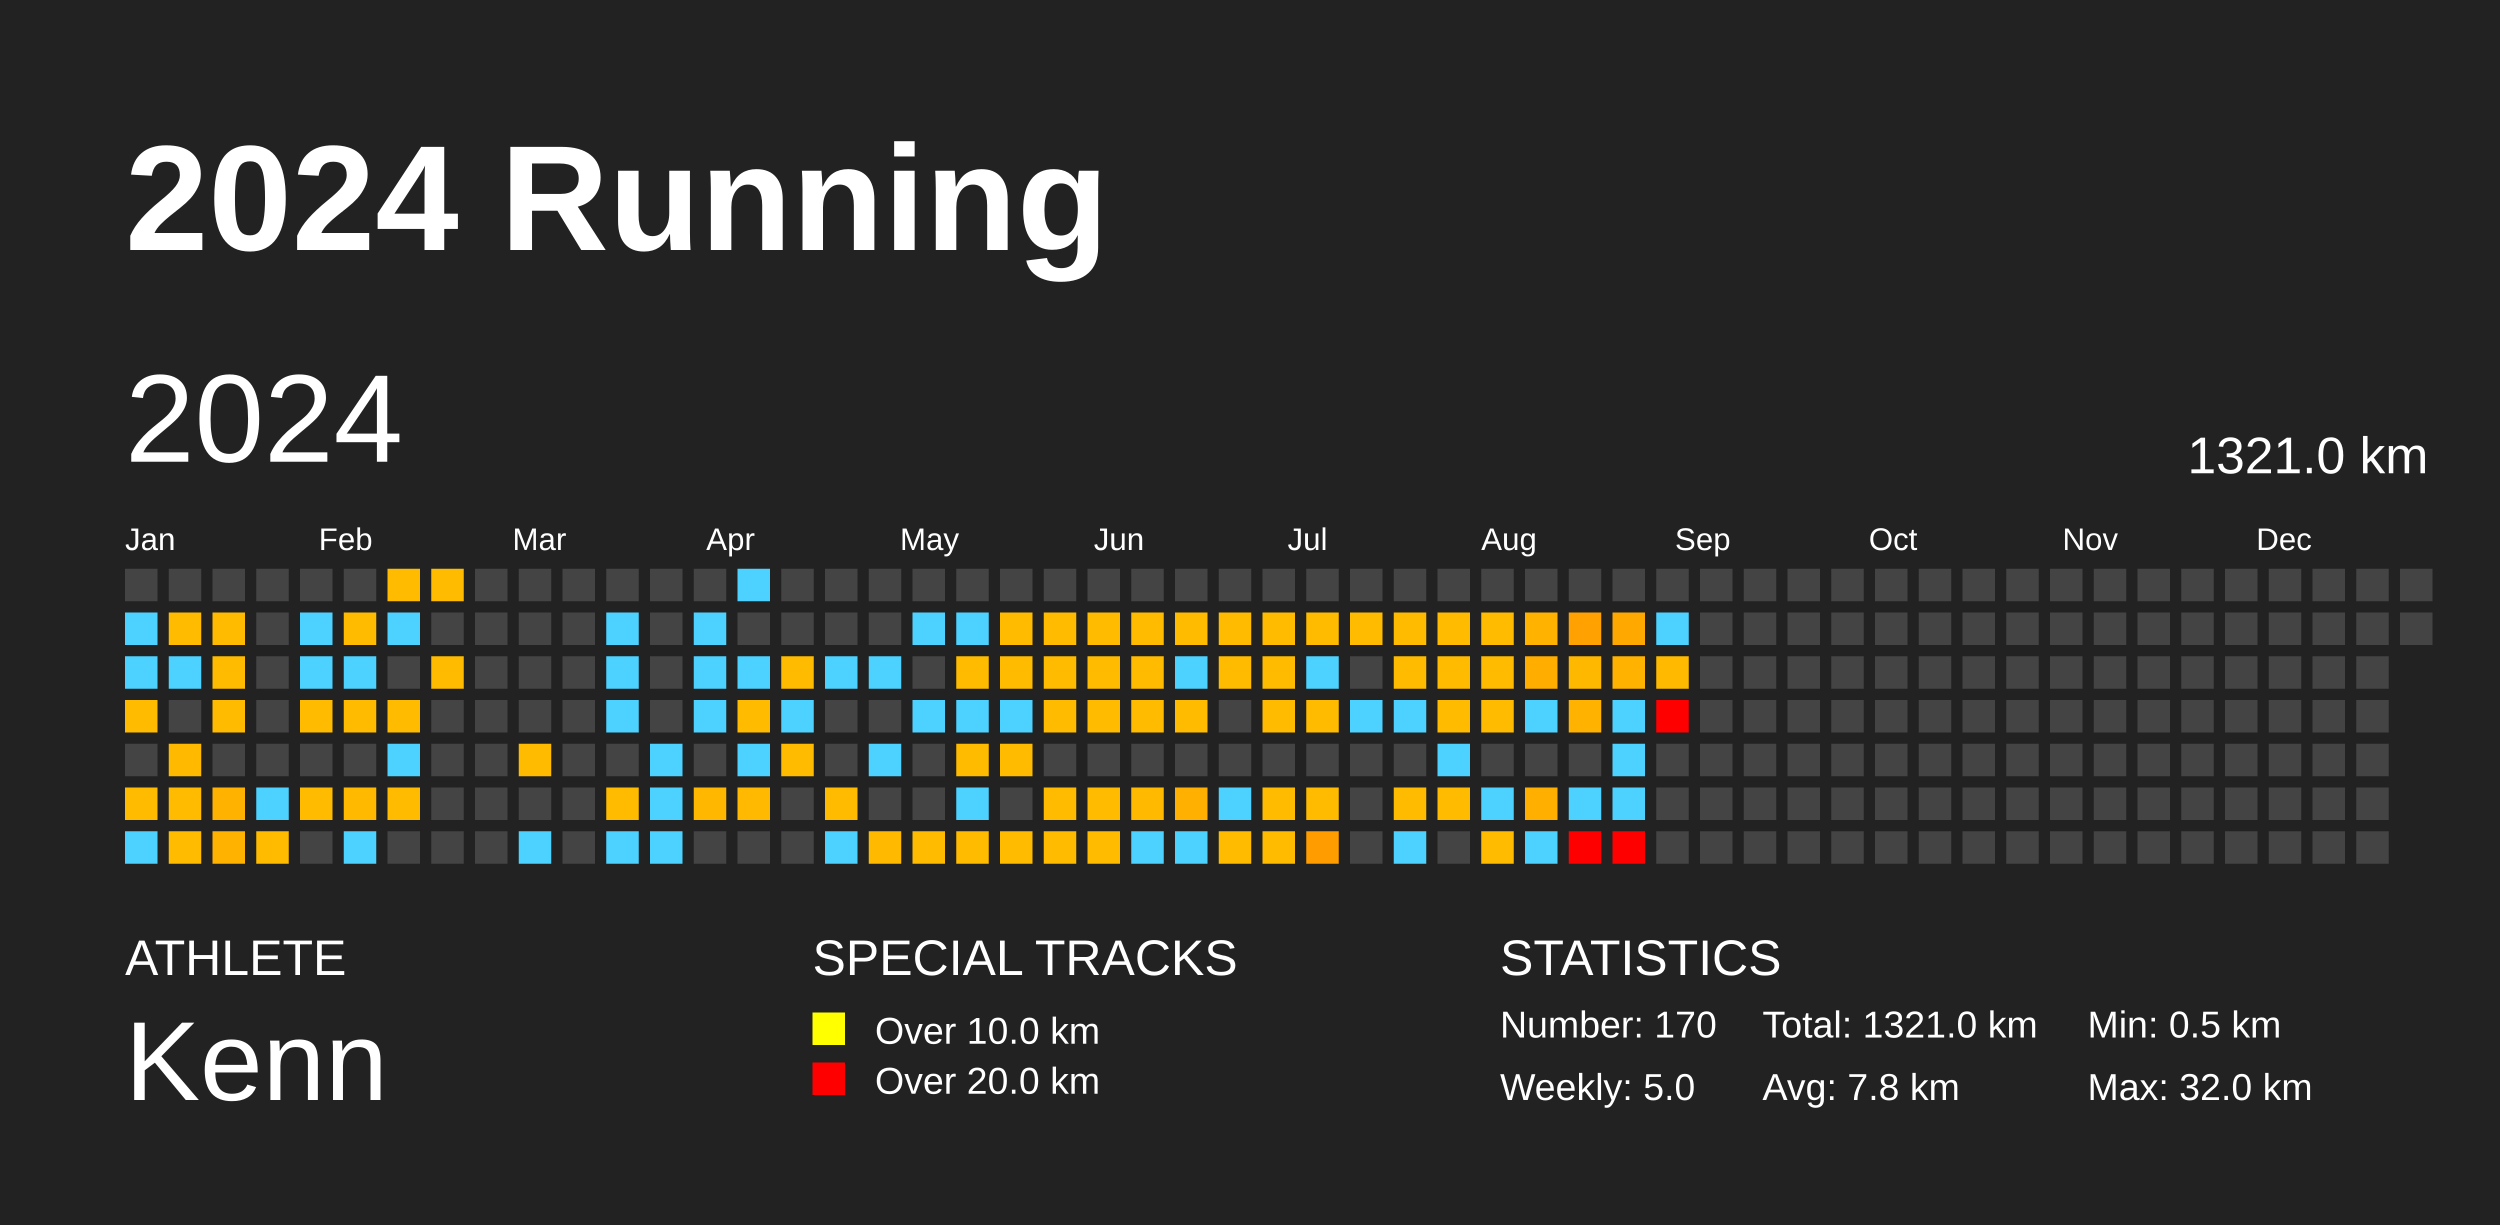
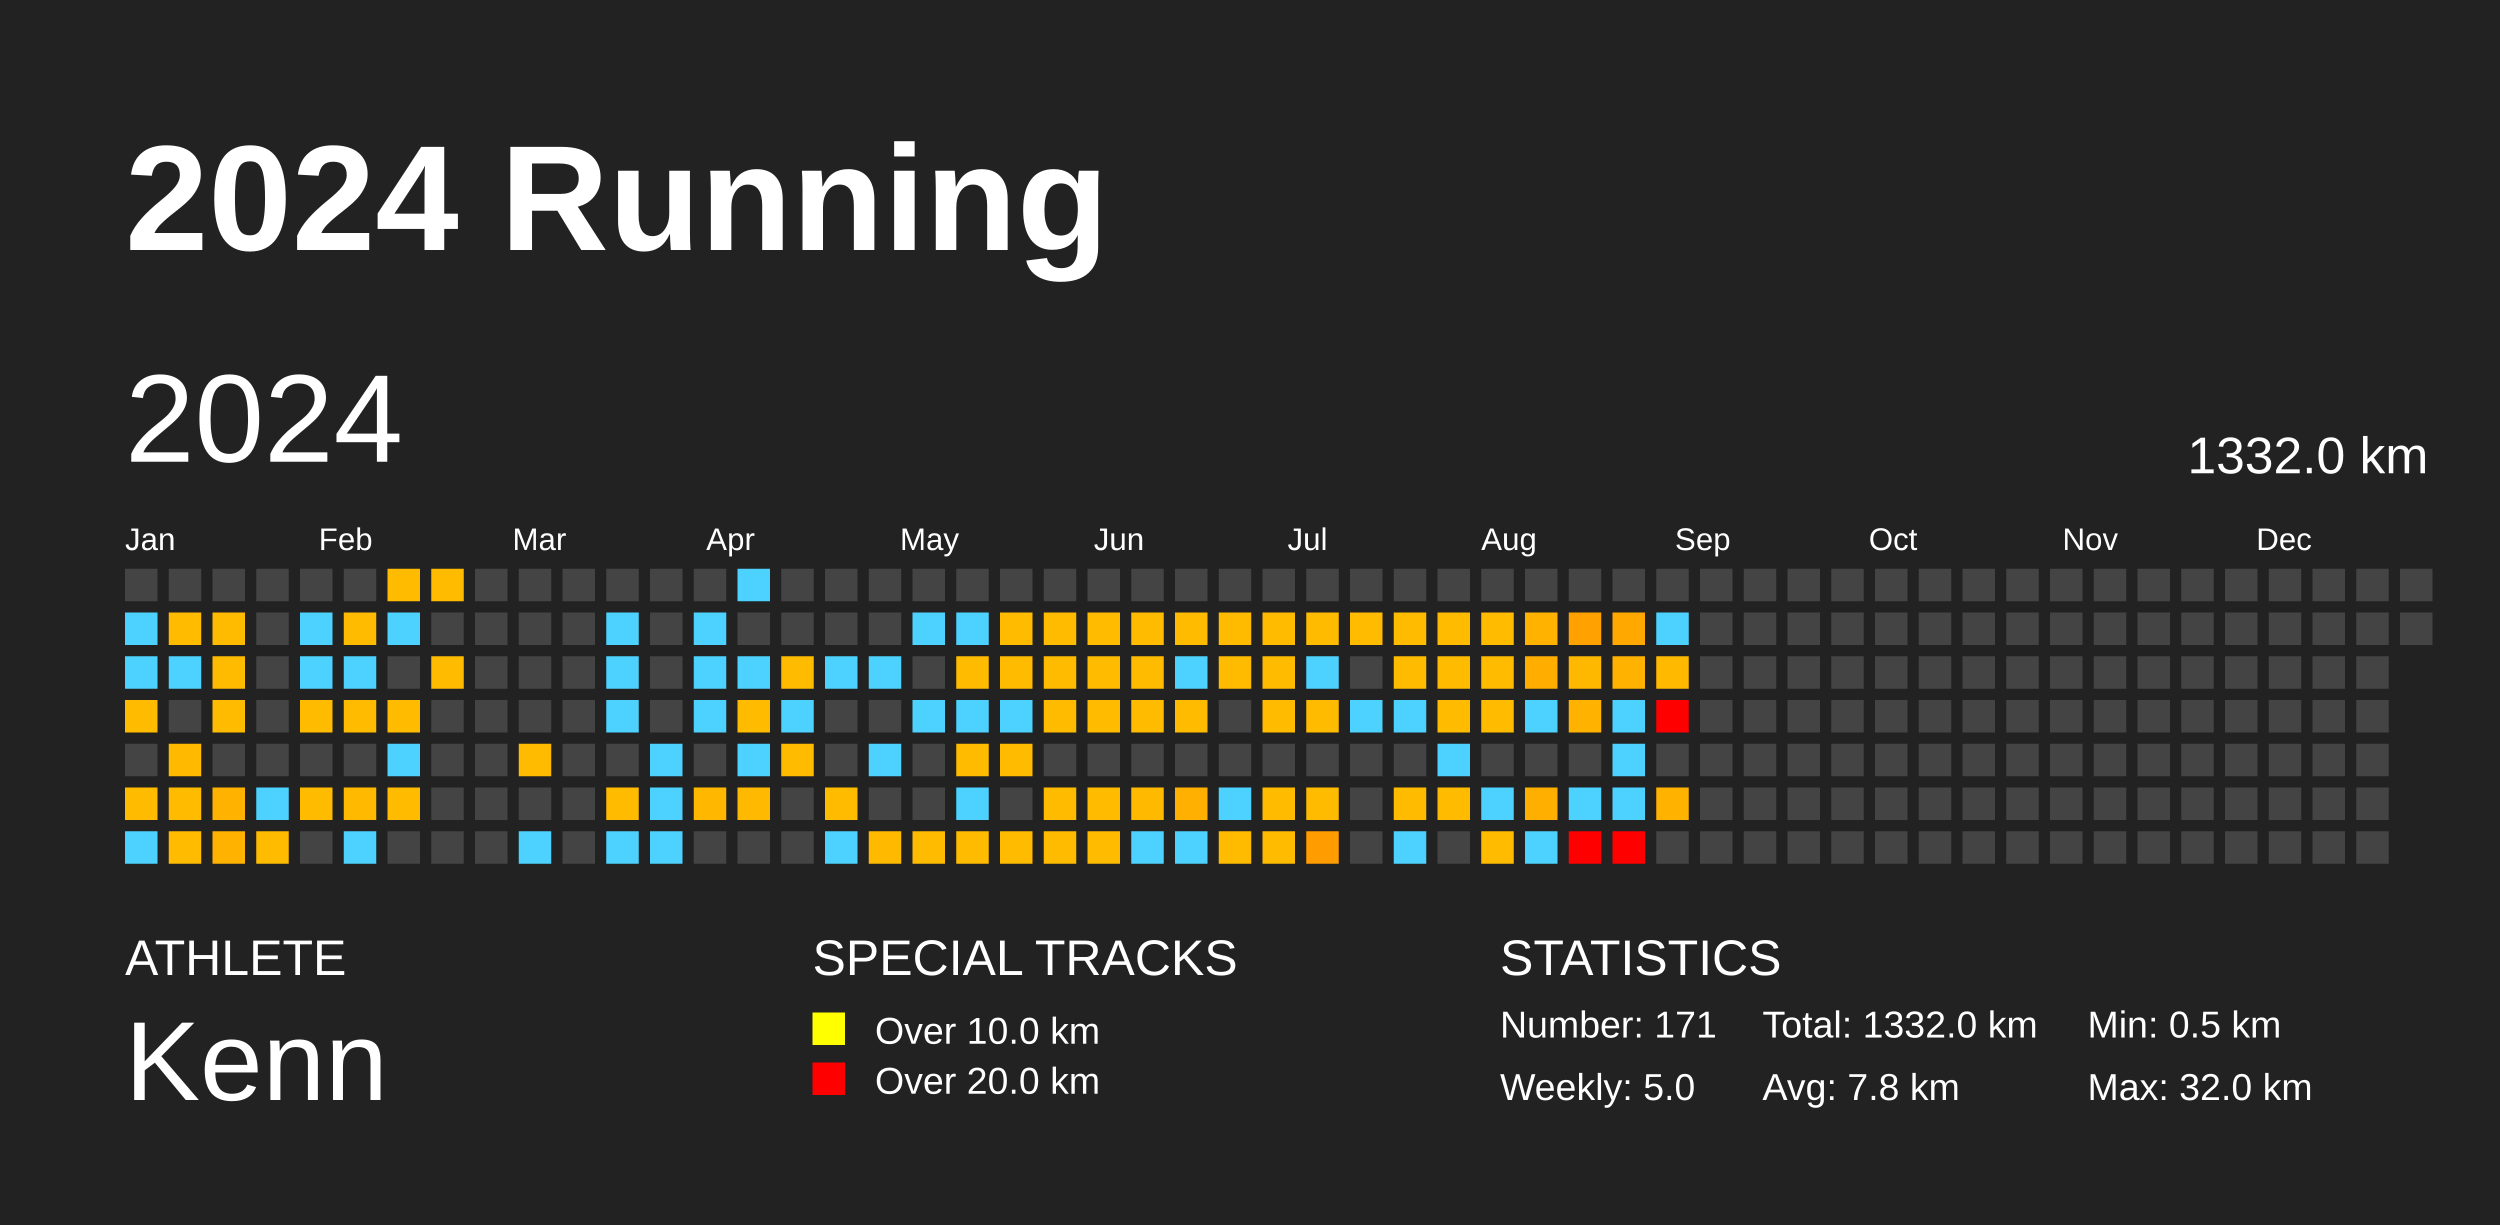
<svg xmlns="http://www.w3.org/2000/svg" baseProfile="full" height="98mm" version="1.1" viewBox="0,0,200,98" width="200mm">
  <defs />
  <rect fill="#222222" height="98" width="200" x="0" y="0" />
  <text fill="#FFFFFF" style="font-size:12px; font-family:Arial; font-weight:bold;" x="10" y="20">2024 Running</text>
  <text fill="#FFFFFF" style="font-size:4px; font-family:Arial" x="10" y="78">ATHLETE</text>
  <text fill="#FFFFFF" style="font-size:9px; font-family:Arial" x="10" y="88">Kenn</text>
  <text fill="#FFFFFF" style="font-size:4px; font-family:Arial" x="65" y="78">SPECIAL TRACKS</text>
  <rect fill="yellow" height="2.6" width="2.6" x="65" y="81" />
  <text fill="#FFFFFF" style="font-size:3px; font-family:Arial" x="70" y="83.5">Over 10.0 km</text>
  <rect fill="red" height="2.6" width="2.6" x="65" y="85" />
  <text fill="#FFFFFF" style="font-size:3px; font-family:Arial" x="70" y="87.5">Over 20.0 km</text>
  <text fill="#FFFFFF" style="font-size:4px; font-family:Arial" x="120" y="78">STATISTICS</text>
-   <text fill="#FFFFFF" style="font-size:3px; font-family:Arial" x="120" y="83">Number: 170</text>
+   <text fill="#FFFFFF" style="font-size:3px; font-family:Arial" x="120" y="83">Number: 171</text>
  <text fill="#FFFFFF" style="font-size:3px; font-family:Arial" x="120" y="88">Weekly: 5.0</text>
-   <text fill="#FFFFFF" style="font-size:3px; font-family:Arial" x="141" y="83">Total: 1321.0 km</text>
+   <text fill="#FFFFFF" style="font-size:3px; font-family:Arial" x="141" y="83">Total: 1332.0 km</text>
  <text fill="#FFFFFF" style="font-size:3px; font-family:Arial" x="141" y="88">Avg: 7.8 km</text>
  <text fill="#FFFFFF" style="font-size:3px; font-family:Arial" x="167" y="83">Min: 0.5 km</text>
  <text fill="#FFFFFF" style="font-size:3px; font-family:Arial" x="167" y="88">Max: 32.0 km</text>
  <text dominant-baseline="hanging" fill="#FFFFFF" style="font-size:10.0px; font-family:Arial;" x="10" y="30">2024</text>
-   <text dominant-baseline="hanging" fill="#FFFFFF" style="font-size:4.125px; font-family:Arial;" x="175" y="35">1321.0 km</text>
+   <text dominant-baseline="hanging" fill="#FFFFFF" style="font-size:4.125px; font-family:Arial;" x="175" y="35">1332.0 km</text>
  <text fill="#FFFFFF" style="font-size:2.5px; font-family:Arial" x="10.0" y="44">Jan</text>
  <text fill="#FFFFFF" style="font-size:2.5px; font-family:Arial" x="25.5" y="44">Feb</text>
  <text fill="#FFFFFF" style="font-size:2.5px; font-family:Arial" x="41.0" y="44">Mar</text>
  <text fill="#FFFFFF" style="font-size:2.5px; font-family:Arial" x="56.5" y="44">Apr</text>
  <text fill="#FFFFFF" style="font-size:2.5px; font-family:Arial" x="72.0" y="44">May</text>
  <text fill="#FFFFFF" style="font-size:2.5px; font-family:Arial" x="87.5" y="44">Jun</text>
  <text fill="#FFFFFF" style="font-size:2.5px; font-family:Arial" x="103.0" y="44">Jul</text>
  <text fill="#FFFFFF" style="font-size:2.5px; font-family:Arial" x="118.5" y="44">Aug</text>
  <text fill="#FFFFFF" style="font-size:2.5px; font-family:Arial" x="134.0" y="44">Sep</text>
  <text fill="#FFFFFF" style="font-size:2.5px; font-family:Arial" x="149.5" y="44">Oct</text>
  <text fill="#FFFFFF" style="font-size:2.5px; font-family:Arial" x="165.0" y="44">Nov</text>
  <text fill="#FFFFFF" style="font-size:2.5px; font-family:Arial" x="180.5" y="44">Dec</text>
  <rect fill="#444444" height="2.6" width="2.6" x="10.0" y="45.5" />
  <rect fill="#4dd2ff" height="2.6" width="2.6" x="10.0" y="49.0" />
  <rect fill="#4dd2ff" height="2.6" width="2.6" x="10.0" y="52.5" />
  <rect fill="#ffbb00" height="2.6" width="2.6" x="10.0" y="56.0" />
  <rect fill="#444444" height="2.6" width="2.6" x="10.0" y="59.5" />
  <rect fill="#ffbb00" height="2.6" width="2.6" x="10.0" y="63.0" />
  <rect fill="#4dd2ff" height="2.6" width="2.6" x="10.0" y="66.5" />
  <rect fill="#444444" height="2.6" width="2.6" x="13.5" y="45.5" />
  <rect fill="#ffbb00" height="2.6" width="2.6" x="13.5" y="49.0" />
  <rect fill="#4dd2ff" height="2.6" width="2.6" x="13.5" y="52.5" />
  <rect fill="#444444" height="2.6" width="2.6" x="13.5" y="56.0" />
  <rect fill="#ffba00" height="2.6" width="2.6" x="13.5" y="59.5" />
  <rect fill="#ffbb00" height="2.6" width="2.6" x="13.5" y="63.0" />
  <rect fill="#ffbb00" height="2.6" width="2.6" x="13.5" y="66.5" />
  <rect fill="#444444" height="2.6" width="2.6" x="17.0" y="45.5" />
  <rect fill="#ffbb00" height="2.6" width="2.6" x="17.0" y="49.0" />
  <rect fill="#ffbb00" height="2.6" width="2.6" x="17.0" y="52.5" />
  <rect fill="#ffbb00" height="2.6" width="2.6" x="17.0" y="56.0" />
  <rect fill="#444444" height="2.6" width="2.6" x="17.0" y="59.5" />
  <rect fill="#ffb200" height="2.6" width="2.6" x="17.0" y="63.0" />
  <rect fill="#ffb200" height="2.6" width="2.6" x="17.0" y="66.5" />
  <rect fill="#444444" height="2.6" width="2.6" x="20.5" y="45.5" />
  <rect fill="#444444" height="2.6" width="2.6" x="20.5" y="49.0" />
  <rect fill="#444444" height="2.6" width="2.6" x="20.5" y="52.5" />
  <rect fill="#444444" height="2.6" width="2.6" x="20.5" y="56.0" />
  <rect fill="#444444" height="2.6" width="2.6" x="20.5" y="59.5" />
  <rect fill="#4dd2ff" height="2.6" width="2.6" x="20.5" y="63.0" />
  <rect fill="#ffbb00" height="2.6" width="2.6" x="20.5" y="66.5" />
  <rect fill="#444444" height="2.6" width="2.6" x="24.0" y="45.5" />
  <rect fill="#4dd2ff" height="2.6" width="2.6" x="24.0" y="49.0" />
  <rect fill="#4dd2ff" height="2.6" width="2.6" x="24.0" y="52.5" />
  <rect fill="#ffbb00" height="2.6" width="2.6" x="24.0" y="56.0" />
  <rect fill="#444444" height="2.6" width="2.6" x="24.0" y="59.5" />
  <rect fill="#ffbb00" height="2.6" width="2.6" x="24.0" y="63.0" />
  <rect fill="#444444" height="2.6" width="2.6" x="24.0" y="66.5" />
  <rect fill="#444444" height="2.6" width="2.6" x="27.5" y="45.5" />
  <rect fill="#ffbb00" height="2.6" width="2.6" x="27.5" y="49.0" />
  <rect fill="#4dd2ff" height="2.6" width="2.6" x="27.5" y="52.5" />
  <rect fill="#ffbb00" height="2.6" width="2.6" x="27.5" y="56.0" />
  <rect fill="#444444" height="2.6" width="2.6" x="27.5" y="59.5" />
  <rect fill="#ffba00" height="2.6" width="2.6" x="27.5" y="63.0" />
  <rect fill="#4dd2ff" height="2.6" width="2.6" x="27.5" y="66.5" />
  <rect fill="#ffbb00" height="2.6" width="2.6" x="31.0" y="45.5" />
  <rect fill="#4dd2ff" height="2.6" width="2.6" x="31.0" y="49.0" />
  <rect fill="#444444" height="2.6" width="2.6" x="31.0" y="52.5" />
  <rect fill="#ffbb00" height="2.6" width="2.6" x="31.0" y="56.0" />
  <rect fill="#4dd2ff" height="2.6" width="2.6" x="31.0" y="59.5" />
  <rect fill="#ffbb00" height="2.6" width="2.6" x="31.0" y="63.0" />
  <rect fill="#444444" height="2.6" width="2.6" x="31.0" y="66.5" />
  <rect fill="#ffbb00" height="2.6" width="2.6" x="34.5" y="45.5" />
  <rect fill="#444444" height="2.6" width="2.6" x="34.5" y="49.0" />
  <rect fill="#ffbb00" height="2.6" width="2.6" x="34.5" y="52.5" />
  <rect fill="#444444" height="2.6" width="2.6" x="34.5" y="56.0" />
  <rect fill="#444444" height="2.6" width="2.6" x="34.5" y="59.5" />
  <rect fill="#444444" height="2.6" width="2.6" x="34.5" y="63.0" />
  <rect fill="#444444" height="2.6" width="2.6" x="34.5" y="66.5" />
  <rect fill="#444444" height="2.6" width="2.6" x="38.0" y="45.5" />
  <rect fill="#444444" height="2.6" width="2.6" x="38.0" y="49.0" />
  <rect fill="#444444" height="2.6" width="2.6" x="38.0" y="52.5" />
  <rect fill="#444444" height="2.6" width="2.6" x="38.0" y="56.0" />
  <rect fill="#444444" height="2.6" width="2.6" x="38.0" y="59.5" />
  <rect fill="#444444" height="2.6" width="2.6" x="38.0" y="63.0" />
  <rect fill="#444444" height="2.6" width="2.6" x="38.0" y="66.5" />
  <rect fill="#444444" height="2.6" width="2.6" x="41.5" y="45.5" />
  <rect fill="#444444" height="2.6" width="2.6" x="41.5" y="49.0" />
  <rect fill="#444444" height="2.6" width="2.6" x="41.5" y="52.5" />
  <rect fill="#444444" height="2.6" width="2.6" x="41.5" y="56.0" />
  <rect fill="#ffbb00" height="2.6" width="2.6" x="41.5" y="59.5" />
  <rect fill="#444444" height="2.6" width="2.6" x="41.5" y="63.0" />
  <rect fill="#4dd2ff" height="2.6" width="2.6" x="41.5" y="66.5" />
  <rect fill="#444444" height="2.6" width="2.6" x="45.0" y="45.5" />
  <rect fill="#444444" height="2.6" width="2.6" x="45.0" y="49.0" />
  <rect fill="#444444" height="2.6" width="2.6" x="45.0" y="52.5" />
  <rect fill="#444444" height="2.6" width="2.6" x="45.0" y="56.0" />
  <rect fill="#444444" height="2.6" width="2.6" x="45.0" y="59.5" />
  <rect fill="#444444" height="2.6" width="2.6" x="45.0" y="63.0" />
  <rect fill="#444444" height="2.6" width="2.6" x="45.0" y="66.5" />
  <rect fill="#444444" height="2.6" width="2.6" x="48.5" y="45.5" />
  <rect fill="#4dd2ff" height="2.6" width="2.6" x="48.5" y="49.0" />
  <rect fill="#4dd2ff" height="2.6" width="2.6" x="48.5" y="52.5" />
  <rect fill="#4dd2ff" height="2.6" width="2.6" x="48.5" y="56.0" />
  <rect fill="#444444" height="2.6" width="2.6" x="48.5" y="59.5" />
  <rect fill="#ffbb00" height="2.6" width="2.6" x="48.5" y="63.0" />
  <rect fill="#4dd2ff" height="2.6" width="2.6" x="48.5" y="66.5" />
  <rect fill="#444444" height="2.6" width="2.6" x="52.0" y="45.5" />
  <rect fill="#444444" height="2.6" width="2.6" x="52.0" y="49.0" />
  <rect fill="#444444" height="2.6" width="2.6" x="52.0" y="52.5" />
  <rect fill="#444444" height="2.6" width="2.6" x="52.0" y="56.0" />
  <rect fill="#4dd2ff" height="2.6" width="2.6" x="52.0" y="59.5" />
  <rect fill="#4dd2ff" height="2.6" width="2.6" x="52.0" y="63.0" />
  <rect fill="#4dd2ff" height="2.6" width="2.6" x="52.0" y="66.5" />
  <rect fill="#444444" height="2.6" width="2.6" x="55.5" y="45.5" />
  <rect fill="#4dd2ff" height="2.6" width="2.6" x="55.5" y="49.0" />
  <rect fill="#4dd2ff" height="2.6" width="2.6" x="55.5" y="52.5" />
  <rect fill="#4dd2ff" height="2.6" width="2.6" x="55.5" y="56.0" />
  <rect fill="#444444" height="2.6" width="2.6" x="55.5" y="59.5" />
  <rect fill="#ffb700" height="2.6" width="2.6" x="55.5" y="63.0" />
  <rect fill="#444444" height="2.6" width="2.6" x="55.5" y="66.5" />
  <rect fill="#4dd2ff" height="2.6" width="2.6" x="59.0" y="45.5" />
  <rect fill="#444444" height="2.6" width="2.6" x="59.0" y="49.0" />
  <rect fill="#4dd2ff" height="2.6" width="2.6" x="59.0" y="52.5" />
  <rect fill="#ffbb00" height="2.6" width="2.6" x="59.0" y="56.0" />
  <rect fill="#4dd2ff" height="2.6" width="2.6" x="59.0" y="59.5" />
  <rect fill="#ffb900" height="2.6" width="2.6" x="59.0" y="63.0" />
  <rect fill="#444444" height="2.6" width="2.6" x="59.0" y="66.5" />
  <rect fill="#444444" height="2.6" width="2.6" x="62.5" y="45.5" />
  <rect fill="#444444" height="2.6" width="2.6" x="62.5" y="49.0" />
  <rect fill="#ffbb00" height="2.6" width="2.6" x="62.5" y="52.5" />
  <rect fill="#4dd2ff" height="2.6" width="2.6" x="62.5" y="56.0" />
  <rect fill="#ffbb00" height="2.6" width="2.6" x="62.5" y="59.5" />
  <rect fill="#444444" height="2.6" width="2.6" x="62.5" y="63.0" />
  <rect fill="#444444" height="2.6" width="2.6" x="62.5" y="66.5" />
  <rect fill="#444444" height="2.6" width="2.6" x="66.0" y="45.5" />
  <rect fill="#444444" height="2.6" width="2.6" x="66.0" y="49.0" />
  <rect fill="#4dd2ff" height="2.6" width="2.6" x="66.0" y="52.5" />
  <rect fill="#444444" height="2.6" width="2.6" x="66.0" y="56.0" />
  <rect fill="#444444" height="2.6" width="2.6" x="66.0" y="59.5" />
  <rect fill="#ffbb00" height="2.6" width="2.6" x="66.0" y="63.0" />
  <rect fill="#4dd2ff" height="2.6" width="2.6" x="66.0" y="66.5" />
  <rect fill="#444444" height="2.6" width="2.6" x="69.5" y="45.5" />
  <rect fill="#444444" height="2.6" width="2.6" x="69.5" y="49.0" />
  <rect fill="#4dd2ff" height="2.6" width="2.6" x="69.5" y="52.5" />
  <rect fill="#444444" height="2.6" width="2.6" x="69.5" y="56.0" />
  <rect fill="#4dd2ff" height="2.6" width="2.6" x="69.5" y="59.5" />
  <rect fill="#444444" height="2.6" width="2.6" x="69.5" y="63.0" />
  <rect fill="#ffba00" height="2.6" width="2.6" x="69.5" y="66.5" />
  <rect fill="#444444" height="2.6" width="2.6" x="73.0" y="45.5" />
  <rect fill="#4dd2ff" height="2.6" width="2.6" x="73.0" y="49.0" />
  <rect fill="#444444" height="2.6" width="2.6" x="73.0" y="52.5" />
  <rect fill="#4dd2ff" height="2.6" width="2.6" x="73.0" y="56.0" />
  <rect fill="#444444" height="2.6" width="2.6" x="73.0" y="59.5" />
  <rect fill="#444444" height="2.6" width="2.6" x="73.0" y="63.0" />
  <rect fill="#ffbb00" height="2.6" width="2.6" x="73.0" y="66.5" />
  <rect fill="#444444" height="2.6" width="2.6" x="76.5" y="45.5" />
  <rect fill="#4dd2ff" height="2.6" width="2.6" x="76.5" y="49.0" />
  <rect fill="#ffbb00" height="2.6" width="2.6" x="76.5" y="52.5" />
  <rect fill="#4dd2ff" height="2.6" width="2.6" x="76.5" y="56.0" />
  <rect fill="#ffbb00" height="2.6" width="2.6" x="76.5" y="59.5" />
  <rect fill="#4dd2ff" height="2.6" width="2.6" x="76.5" y="63.0" />
  <rect fill="#ffbb00" height="2.6" width="2.6" x="76.5" y="66.5" />
  <rect fill="#444444" height="2.6" width="2.6" x="80.0" y="45.5" />
  <rect fill="#ffbb00" height="2.6" width="2.6" x="80.0" y="49.0" />
  <rect fill="#ffbb00" height="2.6" width="2.6" x="80.0" y="52.5" />
  <rect fill="#4dd2ff" height="2.6" width="2.6" x="80.0" y="56.0" />
  <rect fill="#ffbb00" height="2.6" width="2.6" x="80.0" y="59.5" />
  <rect fill="#444444" height="2.6" width="2.6" x="80.0" y="63.0" />
  <rect fill="#ffbb00" height="2.6" width="2.6" x="80.0" y="66.5" />
  <rect fill="#444444" height="2.6" width="2.6" x="83.5" y="45.5" />
  <rect fill="#ffbb00" height="2.6" width="2.6" x="83.5" y="49.0" />
  <rect fill="#ffbb00" height="2.6" width="2.6" x="83.5" y="52.5" />
  <rect fill="#ffbb00" height="2.6" width="2.6" x="83.5" y="56.0" />
  <rect fill="#444444" height="2.6" width="2.6" x="83.5" y="59.5" />
  <rect fill="#ffbb00" height="2.6" width="2.6" x="83.5" y="63.0" />
  <rect fill="#ffbb00" height="2.6" width="2.6" x="83.5" y="66.5" />
  <rect fill="#444444" height="2.6" width="2.6" x="87.0" y="45.5" />
  <rect fill="#ffbb00" height="2.6" width="2.6" x="87.0" y="49.0" />
  <rect fill="#ffbb00" height="2.6" width="2.6" x="87.0" y="52.5" />
  <rect fill="#ffbb00" height="2.6" width="2.6" x="87.0" y="56.0" />
  <rect fill="#444444" height="2.6" width="2.6" x="87.0" y="59.5" />
  <rect fill="#ffbb00" height="2.6" width="2.6" x="87.0" y="63.0" />
  <rect fill="#ffbb00" height="2.6" width="2.6" x="87.0" y="66.5" />
  <rect fill="#444444" height="2.6" width="2.6" x="90.5" y="45.5" />
  <rect fill="#ffbb00" height="2.6" width="2.6" x="90.5" y="49.0" />
  <rect fill="#ffbb00" height="2.6" width="2.6" x="90.5" y="52.5" />
  <rect fill="#ffbb00" height="2.6" width="2.6" x="90.5" y="56.0" />
  <rect fill="#444444" height="2.6" width="2.6" x="90.5" y="59.5" />
  <rect fill="#ffba00" height="2.6" width="2.6" x="90.5" y="63.0" />
  <rect fill="#4dd2ff" height="2.6" width="2.6" x="90.5" y="66.5" />
  <rect fill="#444444" height="2.6" width="2.6" x="94.0" y="45.5" />
  <rect fill="#ffbb00" height="2.6" width="2.6" x="94.0" y="49.0" />
  <rect fill="#4dd2ff" height="2.6" width="2.6" x="94.0" y="52.5" />
  <rect fill="#ffbb00" height="2.6" width="2.6" x="94.0" y="56.0" />
  <rect fill="#444444" height="2.6" width="2.6" x="94.0" y="59.5" />
  <rect fill="#ffb000" height="2.6" width="2.6" x="94.0" y="63.0" />
  <rect fill="#4dd2ff" height="2.6" width="2.6" x="94.0" y="66.5" />
  <rect fill="#444444" height="2.6" width="2.6" x="97.5" y="45.5" />
  <rect fill="#ffbb00" height="2.6" width="2.6" x="97.5" y="49.0" />
  <rect fill="#ffbb00" height="2.6" width="2.6" x="97.5" y="52.5" />
  <rect fill="#444444" height="2.6" width="2.6" x="97.5" y="56.0" />
  <rect fill="#444444" height="2.6" width="2.6" x="97.5" y="59.5" />
  <rect fill="#4dd2ff" height="2.6" width="2.6" x="97.5" y="63.0" />
  <rect fill="#ffbb00" height="2.6" width="2.6" x="97.5" y="66.5" />
  <rect fill="#444444" height="2.6" width="2.6" x="101.0" y="45.5" />
  <rect fill="#ffbb00" height="2.6" width="2.6" x="101.0" y="49.0" />
  <rect fill="#ffbb00" height="2.6" width="2.6" x="101.0" y="52.5" />
  <rect fill="#ffbb00" height="2.6" width="2.6" x="101.0" y="56.0" />
  <rect fill="#444444" height="2.6" width="2.6" x="101.0" y="59.5" />
  <rect fill="#ffbb00" height="2.6" width="2.6" x="101.0" y="63.0" />
  <rect fill="#ffbb00" height="2.6" width="2.6" x="101.0" y="66.5" />
  <rect fill="#444444" height="2.6" width="2.6" x="104.5" y="45.5" />
  <rect fill="#ffbb00" height="2.6" width="2.6" x="104.5" y="49.0" />
  <rect fill="#4dd2ff" height="2.6" width="2.6" x="104.5" y="52.5" />
  <rect fill="#ffbb00" height="2.6" width="2.6" x="104.5" y="56.0" />
  <rect fill="#444444" height="2.6" width="2.6" x="104.5" y="59.5" />
  <rect fill="#ffbb00" height="2.6" width="2.6" x="104.5" y="63.0" />
  <rect fill="#ff9c00" height="2.6" width="2.6" x="104.5" y="66.5" />
  <rect fill="#444444" height="2.6" width="2.6" x="108.0" y="45.5" />
  <rect fill="#ffbb00" height="2.6" width="2.6" x="108.0" y="49.0" />
  <rect fill="#444444" height="2.6" width="2.6" x="108.0" y="52.5" />
  <rect fill="#4dd2ff" height="2.6" width="2.6" x="108.0" y="56.0" />
  <rect fill="#444444" height="2.6" width="2.6" x="108.0" y="59.5" />
  <rect fill="#444444" height="2.6" width="2.6" x="108.0" y="63.0" />
  <rect fill="#444444" height="2.6" width="2.6" x="108.0" y="66.5" />
  <rect fill="#444444" height="2.6" width="2.6" x="111.5" y="45.5" />
  <rect fill="#ffbb00" height="2.6" width="2.6" x="111.5" y="49.0" />
  <rect fill="#ffbb00" height="2.6" width="2.6" x="111.5" y="52.5" />
  <rect fill="#4dd2ff" height="2.6" width="2.6" x="111.5" y="56.0" />
  <rect fill="#444444" height="2.6" width="2.6" x="111.5" y="59.5" />
  <rect fill="#ffbb00" height="2.6" width="2.6" x="111.5" y="63.0" />
  <rect fill="#4dd2ff" height="2.6" width="2.6" x="111.5" y="66.5" />
  <rect fill="#444444" height="2.6" width="2.6" x="115.0" y="45.5" />
  <rect fill="#ffbb00" height="2.6" width="2.6" x="115.0" y="49.0" />
  <rect fill="#ffbb00" height="2.6" width="2.6" x="115.0" y="52.5" />
  <rect fill="#ffbb00" height="2.6" width="2.6" x="115.0" y="56.0" />
  <rect fill="#4dd2ff" height="2.6" width="2.6" x="115.0" y="59.5" />
  <rect fill="#ffbb00" height="2.6" width="2.6" x="115.0" y="63.0" />
  <rect fill="#444444" height="2.6" width="2.6" x="115.0" y="66.5" />
  <rect fill="#444444" height="2.6" width="2.6" x="118.5" y="45.5" />
  <rect fill="#ffbb00" height="2.6" width="2.6" x="118.5" y="49.0" />
  <rect fill="#ffbb00" height="2.6" width="2.6" x="118.5" y="52.5" />
  <rect fill="#ffbb00" height="2.6" width="2.6" x="118.5" y="56.0" />
  <rect fill="#444444" height="2.6" width="2.6" x="118.5" y="59.5" />
  <rect fill="#4dd2ff" height="2.6" width="2.6" x="118.5" y="63.0" />
  <rect fill="#ffbb00" height="2.6" width="2.6" x="118.5" y="66.5" />
  <rect fill="#444444" height="2.6" width="2.6" x="122.0" y="45.5" />
  <rect fill="#ffb200" height="2.6" width="2.6" x="122.0" y="49.0" />
  <rect fill="#ffae00" height="2.6" width="2.6" x="122.0" y="52.5" />
  <rect fill="#4dd2ff" height="2.6" width="2.6" x="122.0" y="56.0" />
  <rect fill="#444444" height="2.6" width="2.6" x="122.0" y="59.5" />
  <rect fill="#ffaf00" height="2.6" width="2.6" x="122.0" y="63.0" />
  <rect fill="#4dd2ff" height="2.6" width="2.6" x="122.0" y="66.5" />
  <rect fill="#444444" height="2.6" width="2.6" x="125.5" y="45.5" />
  <rect fill="#ffa100" height="2.6" width="2.6" x="125.5" y="49.0" />
  <rect fill="#ffb800" height="2.6" width="2.6" x="125.5" y="52.5" />
  <rect fill="#ffb200" height="2.6" width="2.6" x="125.5" y="56.0" />
  <rect fill="#444444" height="2.6" width="2.6" x="125.5" y="59.5" />
  <rect fill="#4dd2ff" height="2.6" width="2.6" x="125.5" y="63.0" />
  <rect fill="red" height="2.6" width="2.6" x="125.5" y="66.5" />
  <rect fill="#444444" height="2.6" width="2.6" x="129.0" y="45.5" />
  <rect fill="#ffa800" height="2.6" width="2.6" x="129.0" y="49.0" />
  <rect fill="#ffb200" height="2.6" width="2.6" x="129.0" y="52.5" />
  <rect fill="#4dd2ff" height="2.6" width="2.6" x="129.0" y="56.0" />
  <rect fill="#4dd2ff" height="2.6" width="2.6" x="129.0" y="59.5" />
  <rect fill="#4dd2ff" height="2.6" width="2.6" x="129.0" y="63.0" />
  <rect fill="red" height="2.6" width="2.6" x="129.0" y="66.5" />
  <rect fill="#444444" height="2.6" width="2.6" x="132.5" y="45.5" />
  <rect fill="#4dd2ff" height="2.6" width="2.6" x="132.5" y="49.0" />
  <rect fill="#ffba00" height="2.6" width="2.6" x="132.5" y="52.5" />
  <rect fill="red" height="2.6" width="2.6" x="132.5" y="56.0" />
  <rect fill="#444444" height="2.6" width="2.6" x="132.5" y="59.5" />
-   <rect fill="#444444" height="2.6" width="2.6" x="132.5" y="63.0" />
+   <rect fill="#ffb200" height="2.6" width="2.6" x="132.5" y="63.0" />
  <rect fill="#444444" height="2.6" width="2.6" x="132.5" y="66.5" />
  <rect fill="#444444" height="2.6" width="2.6" x="136.0" y="45.5" />
  <rect fill="#444444" height="2.6" width="2.6" x="136.0" y="49.0" />
  <rect fill="#444444" height="2.6" width="2.6" x="136.0" y="52.5" />
  <rect fill="#444444" height="2.6" width="2.6" x="136.0" y="56.0" />
  <rect fill="#444444" height="2.6" width="2.6" x="136.0" y="59.5" />
  <rect fill="#444444" height="2.6" width="2.6" x="136.0" y="63.0" />
  <rect fill="#444444" height="2.6" width="2.6" x="136.0" y="66.5" />
  <rect fill="#444444" height="2.6" width="2.6" x="139.5" y="45.5" />
  <rect fill="#444444" height="2.6" width="2.6" x="139.5" y="49.0" />
  <rect fill="#444444" height="2.6" width="2.6" x="139.5" y="52.5" />
  <rect fill="#444444" height="2.6" width="2.6" x="139.5" y="56.0" />
  <rect fill="#444444" height="2.6" width="2.6" x="139.5" y="59.5" />
  <rect fill="#444444" height="2.6" width="2.6" x="139.5" y="63.0" />
  <rect fill="#444444" height="2.6" width="2.6" x="139.5" y="66.5" />
  <rect fill="#444444" height="2.6" width="2.6" x="143.0" y="45.5" />
  <rect fill="#444444" height="2.6" width="2.6" x="143.0" y="49.0" />
  <rect fill="#444444" height="2.6" width="2.6" x="143.0" y="52.5" />
  <rect fill="#444444" height="2.6" width="2.6" x="143.0" y="56.0" />
  <rect fill="#444444" height="2.6" width="2.6" x="143.0" y="59.5" />
  <rect fill="#444444" height="2.6" width="2.6" x="143.0" y="63.0" />
  <rect fill="#444444" height="2.6" width="2.6" x="143.0" y="66.5" />
  <rect fill="#444444" height="2.6" width="2.6" x="146.5" y="45.5" />
  <rect fill="#444444" height="2.6" width="2.6" x="146.5" y="49.0" />
  <rect fill="#444444" height="2.6" width="2.6" x="146.5" y="52.5" />
  <rect fill="#444444" height="2.6" width="2.6" x="146.5" y="56.0" />
  <rect fill="#444444" height="2.6" width="2.6" x="146.5" y="59.5" />
  <rect fill="#444444" height="2.6" width="2.6" x="146.5" y="63.0" />
  <rect fill="#444444" height="2.6" width="2.6" x="146.5" y="66.5" />
  <rect fill="#444444" height="2.6" width="2.6" x="150.0" y="45.5" />
  <rect fill="#444444" height="2.6" width="2.6" x="150.0" y="49.0" />
  <rect fill="#444444" height="2.6" width="2.6" x="150.0" y="52.5" />
  <rect fill="#444444" height="2.6" width="2.6" x="150.0" y="56.0" />
  <rect fill="#444444" height="2.6" width="2.6" x="150.0" y="59.5" />
  <rect fill="#444444" height="2.6" width="2.6" x="150.0" y="63.0" />
  <rect fill="#444444" height="2.6" width="2.6" x="150.0" y="66.5" />
  <rect fill="#444444" height="2.6" width="2.6" x="153.5" y="45.5" />
  <rect fill="#444444" height="2.6" width="2.6" x="153.5" y="49.0" />
  <rect fill="#444444" height="2.6" width="2.6" x="153.5" y="52.5" />
  <rect fill="#444444" height="2.6" width="2.6" x="153.5" y="56.0" />
  <rect fill="#444444" height="2.6" width="2.6" x="153.5" y="59.5" />
  <rect fill="#444444" height="2.6" width="2.6" x="153.5" y="63.0" />
  <rect fill="#444444" height="2.6" width="2.6" x="153.5" y="66.5" />
  <rect fill="#444444" height="2.6" width="2.6" x="157.0" y="45.5" />
  <rect fill="#444444" height="2.6" width="2.6" x="157.0" y="49.0" />
  <rect fill="#444444" height="2.6" width="2.6" x="157.0" y="52.5" />
  <rect fill="#444444" height="2.6" width="2.6" x="157.0" y="56.0" />
  <rect fill="#444444" height="2.6" width="2.6" x="157.0" y="59.5" />
  <rect fill="#444444" height="2.6" width="2.6" x="157.0" y="63.0" />
  <rect fill="#444444" height="2.6" width="2.6" x="157.0" y="66.5" />
  <rect fill="#444444" height="2.6" width="2.6" x="160.5" y="45.5" />
  <rect fill="#444444" height="2.6" width="2.6" x="160.5" y="49.0" />
  <rect fill="#444444" height="2.6" width="2.6" x="160.5" y="52.5" />
  <rect fill="#444444" height="2.6" width="2.6" x="160.5" y="56.0" />
  <rect fill="#444444" height="2.6" width="2.6" x="160.5" y="59.5" />
  <rect fill="#444444" height="2.6" width="2.6" x="160.5" y="63.0" />
  <rect fill="#444444" height="2.6" width="2.6" x="160.5" y="66.5" />
  <rect fill="#444444" height="2.6" width="2.6" x="164.0" y="45.5" />
  <rect fill="#444444" height="2.6" width="2.6" x="164.0" y="49.0" />
  <rect fill="#444444" height="2.6" width="2.6" x="164.0" y="52.5" />
  <rect fill="#444444" height="2.6" width="2.6" x="164.0" y="56.0" />
  <rect fill="#444444" height="2.6" width="2.6" x="164.0" y="59.5" />
  <rect fill="#444444" height="2.6" width="2.6" x="164.0" y="63.0" />
  <rect fill="#444444" height="2.6" width="2.6" x="164.0" y="66.5" />
  <rect fill="#444444" height="2.6" width="2.6" x="167.5" y="45.5" />
  <rect fill="#444444" height="2.6" width="2.6" x="167.5" y="49.0" />
  <rect fill="#444444" height="2.6" width="2.6" x="167.5" y="52.5" />
  <rect fill="#444444" height="2.6" width="2.6" x="167.5" y="56.0" />
  <rect fill="#444444" height="2.6" width="2.6" x="167.5" y="59.5" />
  <rect fill="#444444" height="2.6" width="2.6" x="167.5" y="63.0" />
  <rect fill="#444444" height="2.6" width="2.6" x="167.5" y="66.5" />
  <rect fill="#444444" height="2.6" width="2.6" x="171.0" y="45.5" />
  <rect fill="#444444" height="2.6" width="2.6" x="171.0" y="49.0" />
  <rect fill="#444444" height="2.6" width="2.6" x="171.0" y="52.5" />
  <rect fill="#444444" height="2.6" width="2.6" x="171.0" y="56.0" />
  <rect fill="#444444" height="2.6" width="2.6" x="171.0" y="59.5" />
  <rect fill="#444444" height="2.6" width="2.6" x="171.0" y="63.0" />
  <rect fill="#444444" height="2.6" width="2.6" x="171.0" y="66.5" />
  <rect fill="#444444" height="2.6" width="2.6" x="174.5" y="45.5" />
  <rect fill="#444444" height="2.6" width="2.6" x="174.5" y="49.0" />
  <rect fill="#444444" height="2.6" width="2.6" x="174.5" y="52.5" />
  <rect fill="#444444" height="2.6" width="2.6" x="174.5" y="56.0" />
  <rect fill="#444444" height="2.6" width="2.6" x="174.5" y="59.5" />
  <rect fill="#444444" height="2.6" width="2.6" x="174.5" y="63.0" />
  <rect fill="#444444" height="2.6" width="2.6" x="174.5" y="66.5" />
  <rect fill="#444444" height="2.6" width="2.6" x="178.0" y="45.5" />
  <rect fill="#444444" height="2.6" width="2.6" x="178.0" y="49.0" />
  <rect fill="#444444" height="2.6" width="2.6" x="178.0" y="52.5" />
  <rect fill="#444444" height="2.6" width="2.6" x="178.0" y="56.0" />
  <rect fill="#444444" height="2.6" width="2.6" x="178.0" y="59.5" />
  <rect fill="#444444" height="2.6" width="2.6" x="178.0" y="63.0" />
  <rect fill="#444444" height="2.6" width="2.6" x="178.0" y="66.5" />
  <rect fill="#444444" height="2.6" width="2.6" x="181.5" y="45.5" />
  <rect fill="#444444" height="2.6" width="2.6" x="181.5" y="49.0" />
  <rect fill="#444444" height="2.6" width="2.6" x="181.5" y="52.5" />
  <rect fill="#444444" height="2.6" width="2.6" x="181.5" y="56.0" />
  <rect fill="#444444" height="2.6" width="2.6" x="181.5" y="59.5" />
  <rect fill="#444444" height="2.6" width="2.6" x="181.5" y="63.0" />
  <rect fill="#444444" height="2.6" width="2.6" x="181.5" y="66.5" />
  <rect fill="#444444" height="2.6" width="2.6" x="185.0" y="45.5" />
  <rect fill="#444444" height="2.6" width="2.6" x="185.0" y="49.0" />
  <rect fill="#444444" height="2.6" width="2.6" x="185.0" y="52.5" />
  <rect fill="#444444" height="2.6" width="2.6" x="185.0" y="56.0" />
  <rect fill="#444444" height="2.6" width="2.6" x="185.0" y="59.5" />
  <rect fill="#444444" height="2.6" width="2.6" x="185.0" y="63.0" />
  <rect fill="#444444" height="2.6" width="2.6" x="185.0" y="66.5" />
  <rect fill="#444444" height="2.6" width="2.6" x="188.5" y="45.5" />
  <rect fill="#444444" height="2.6" width="2.6" x="188.5" y="49.0" />
  <rect fill="#444444" height="2.6" width="2.6" x="188.5" y="52.5" />
  <rect fill="#444444" height="2.6" width="2.6" x="188.5" y="56.0" />
  <rect fill="#444444" height="2.6" width="2.6" x="188.5" y="59.5" />
  <rect fill="#444444" height="2.6" width="2.6" x="188.5" y="63.0" />
  <rect fill="#444444" height="2.6" width="2.6" x="188.5" y="66.5" />
  <rect fill="#444444" height="2.6" width="2.6" x="192.0" y="45.5" />
  <rect fill="#444444" height="2.6" width="2.6" x="192.0" y="49.0" />
</svg>
